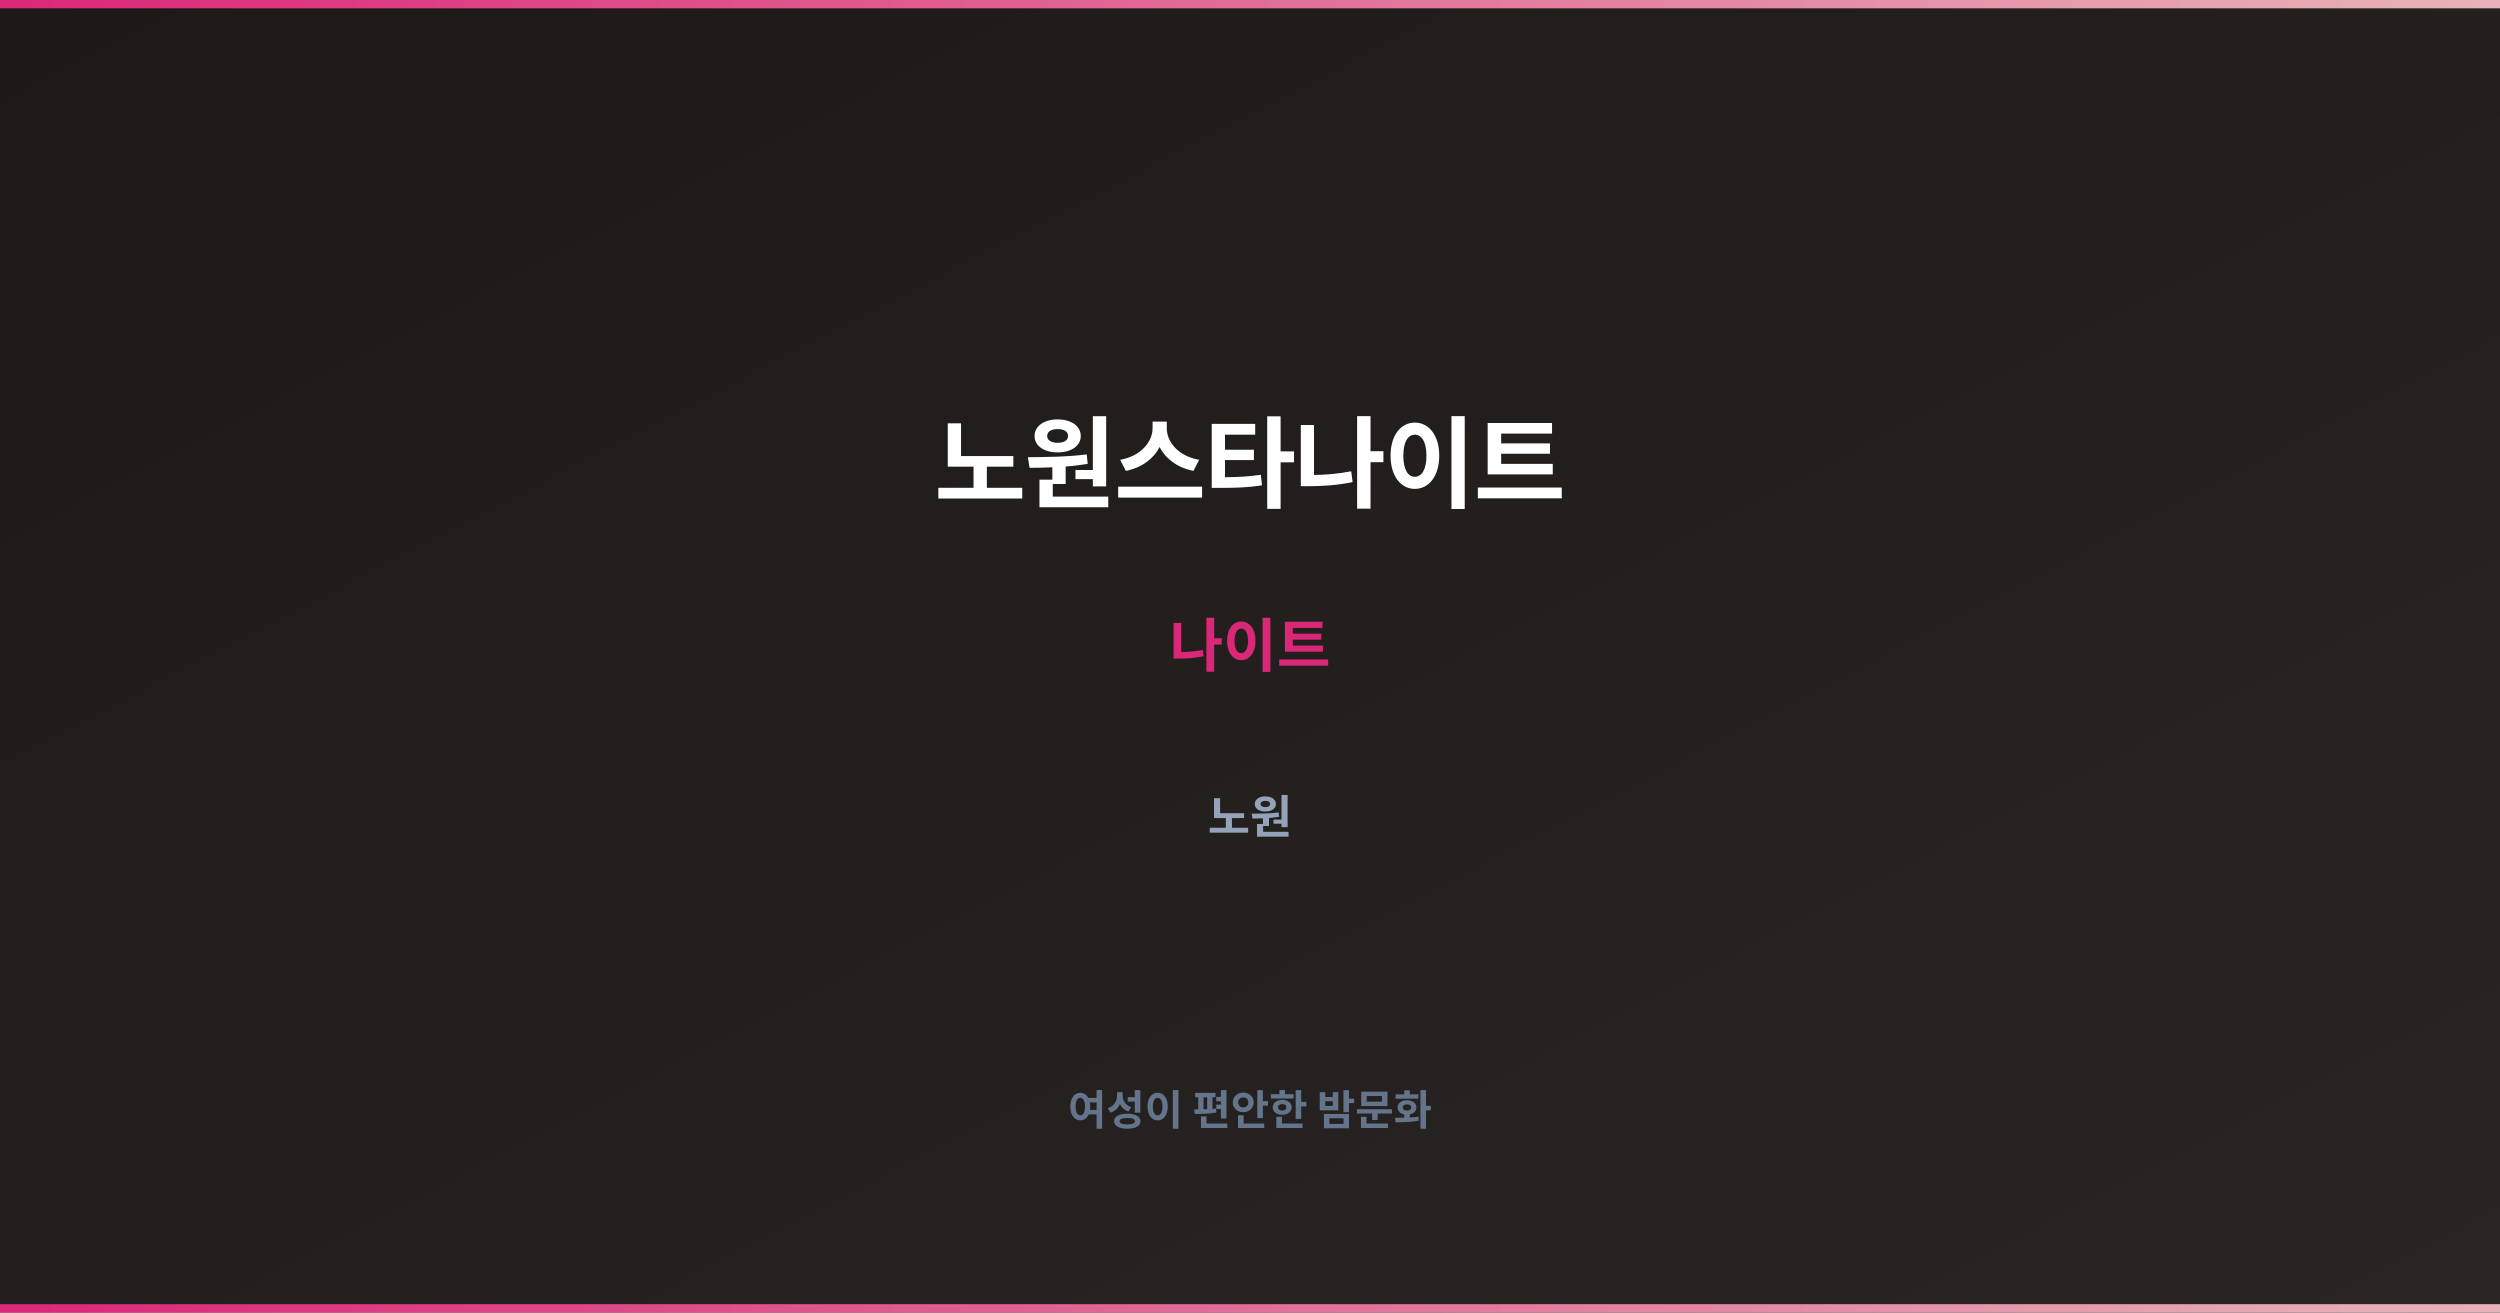
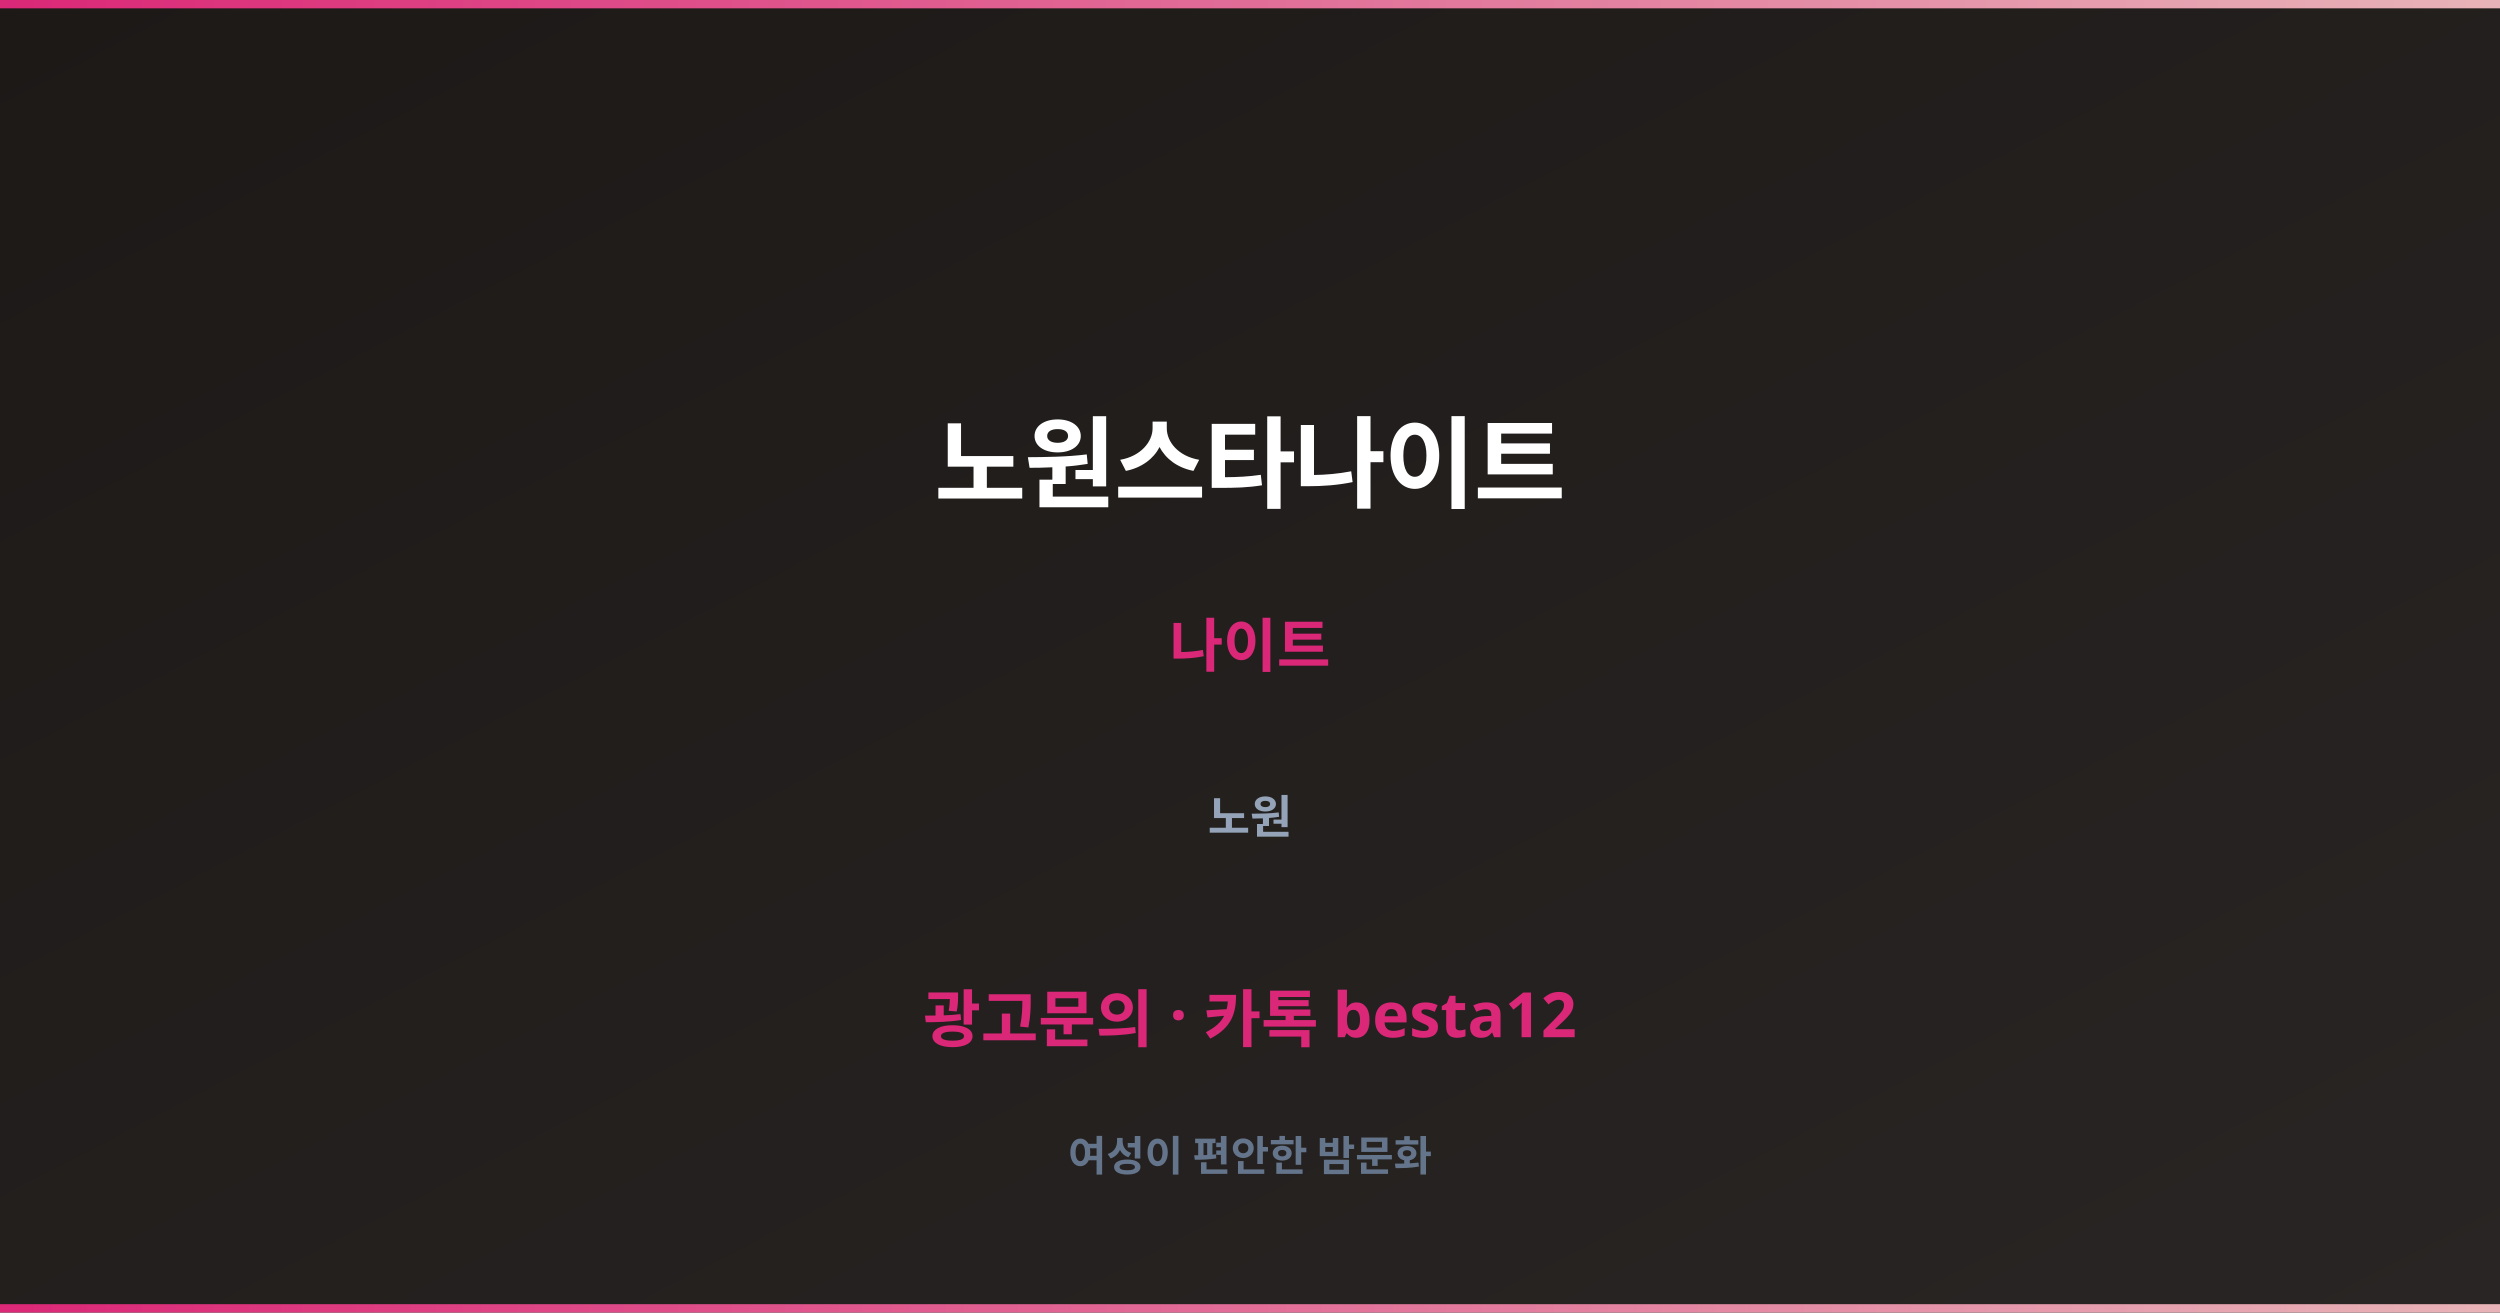
<svg xmlns="http://www.w3.org/2000/svg" width="1200" height="630" viewBox="0 0 1200 630">
  <defs>
    <linearGradient id="bg" x1="0%" y1="0%" x2="100%" y2="100%">
      <stop offset="0%" style="stop-color:#1C1917" />
      <stop offset="100%" style="stop-color:#292524" />
    </linearGradient>
    <linearGradient id="accent" x1="0%" y1="0%" x2="100%" y2="0%">
      <stop offset="0%" style="stop-color:#DB2777" />
      <stop offset="100%" style="stop-color:#E8B4B8" />
    </linearGradient>
  </defs>
  <rect width="1200" height="630" fill="url(#bg)" />
  <rect x="0" y="0" width="1200" height="4" fill="url(#accent)" />
  <rect x="0" y="626" width="1200" height="4" fill="url(#accent)" />
  <text x="600" y="240" text-anchor="middle" font-family="sans-serif" font-size="48" font-weight="900" fill="white" letter-spacing="-1">노원스타나이트</text>
  <text x="600" y="320" text-anchor="middle" font-family="sans-serif" font-size="28" fill="#DB2777" font-weight="700">나이트</text>
  <text x="600" y="400" text-anchor="middle" font-family="sans-serif" font-size="22" fill="#94a3b8" font-weight="600">노원</text>
-   <text x="600" y="540" text-anchor="middle" font-family="sans-serif" font-size="20" fill="#64748b" font-weight="600">여성이 편안한 밤문화</text>
+   <text x="600" y="500" text-anchor="middle" font-family="sans-serif" font-size="30" fill="#DB2777" font-weight="800">광고문의 · 카톡 besta12</text>
+   <text x="600" y="562" text-anchor="middle" font-family="sans-serif" font-size="20" fill="#64748b" font-weight="600">여성이 편안한 밤문화</text>
</svg>
